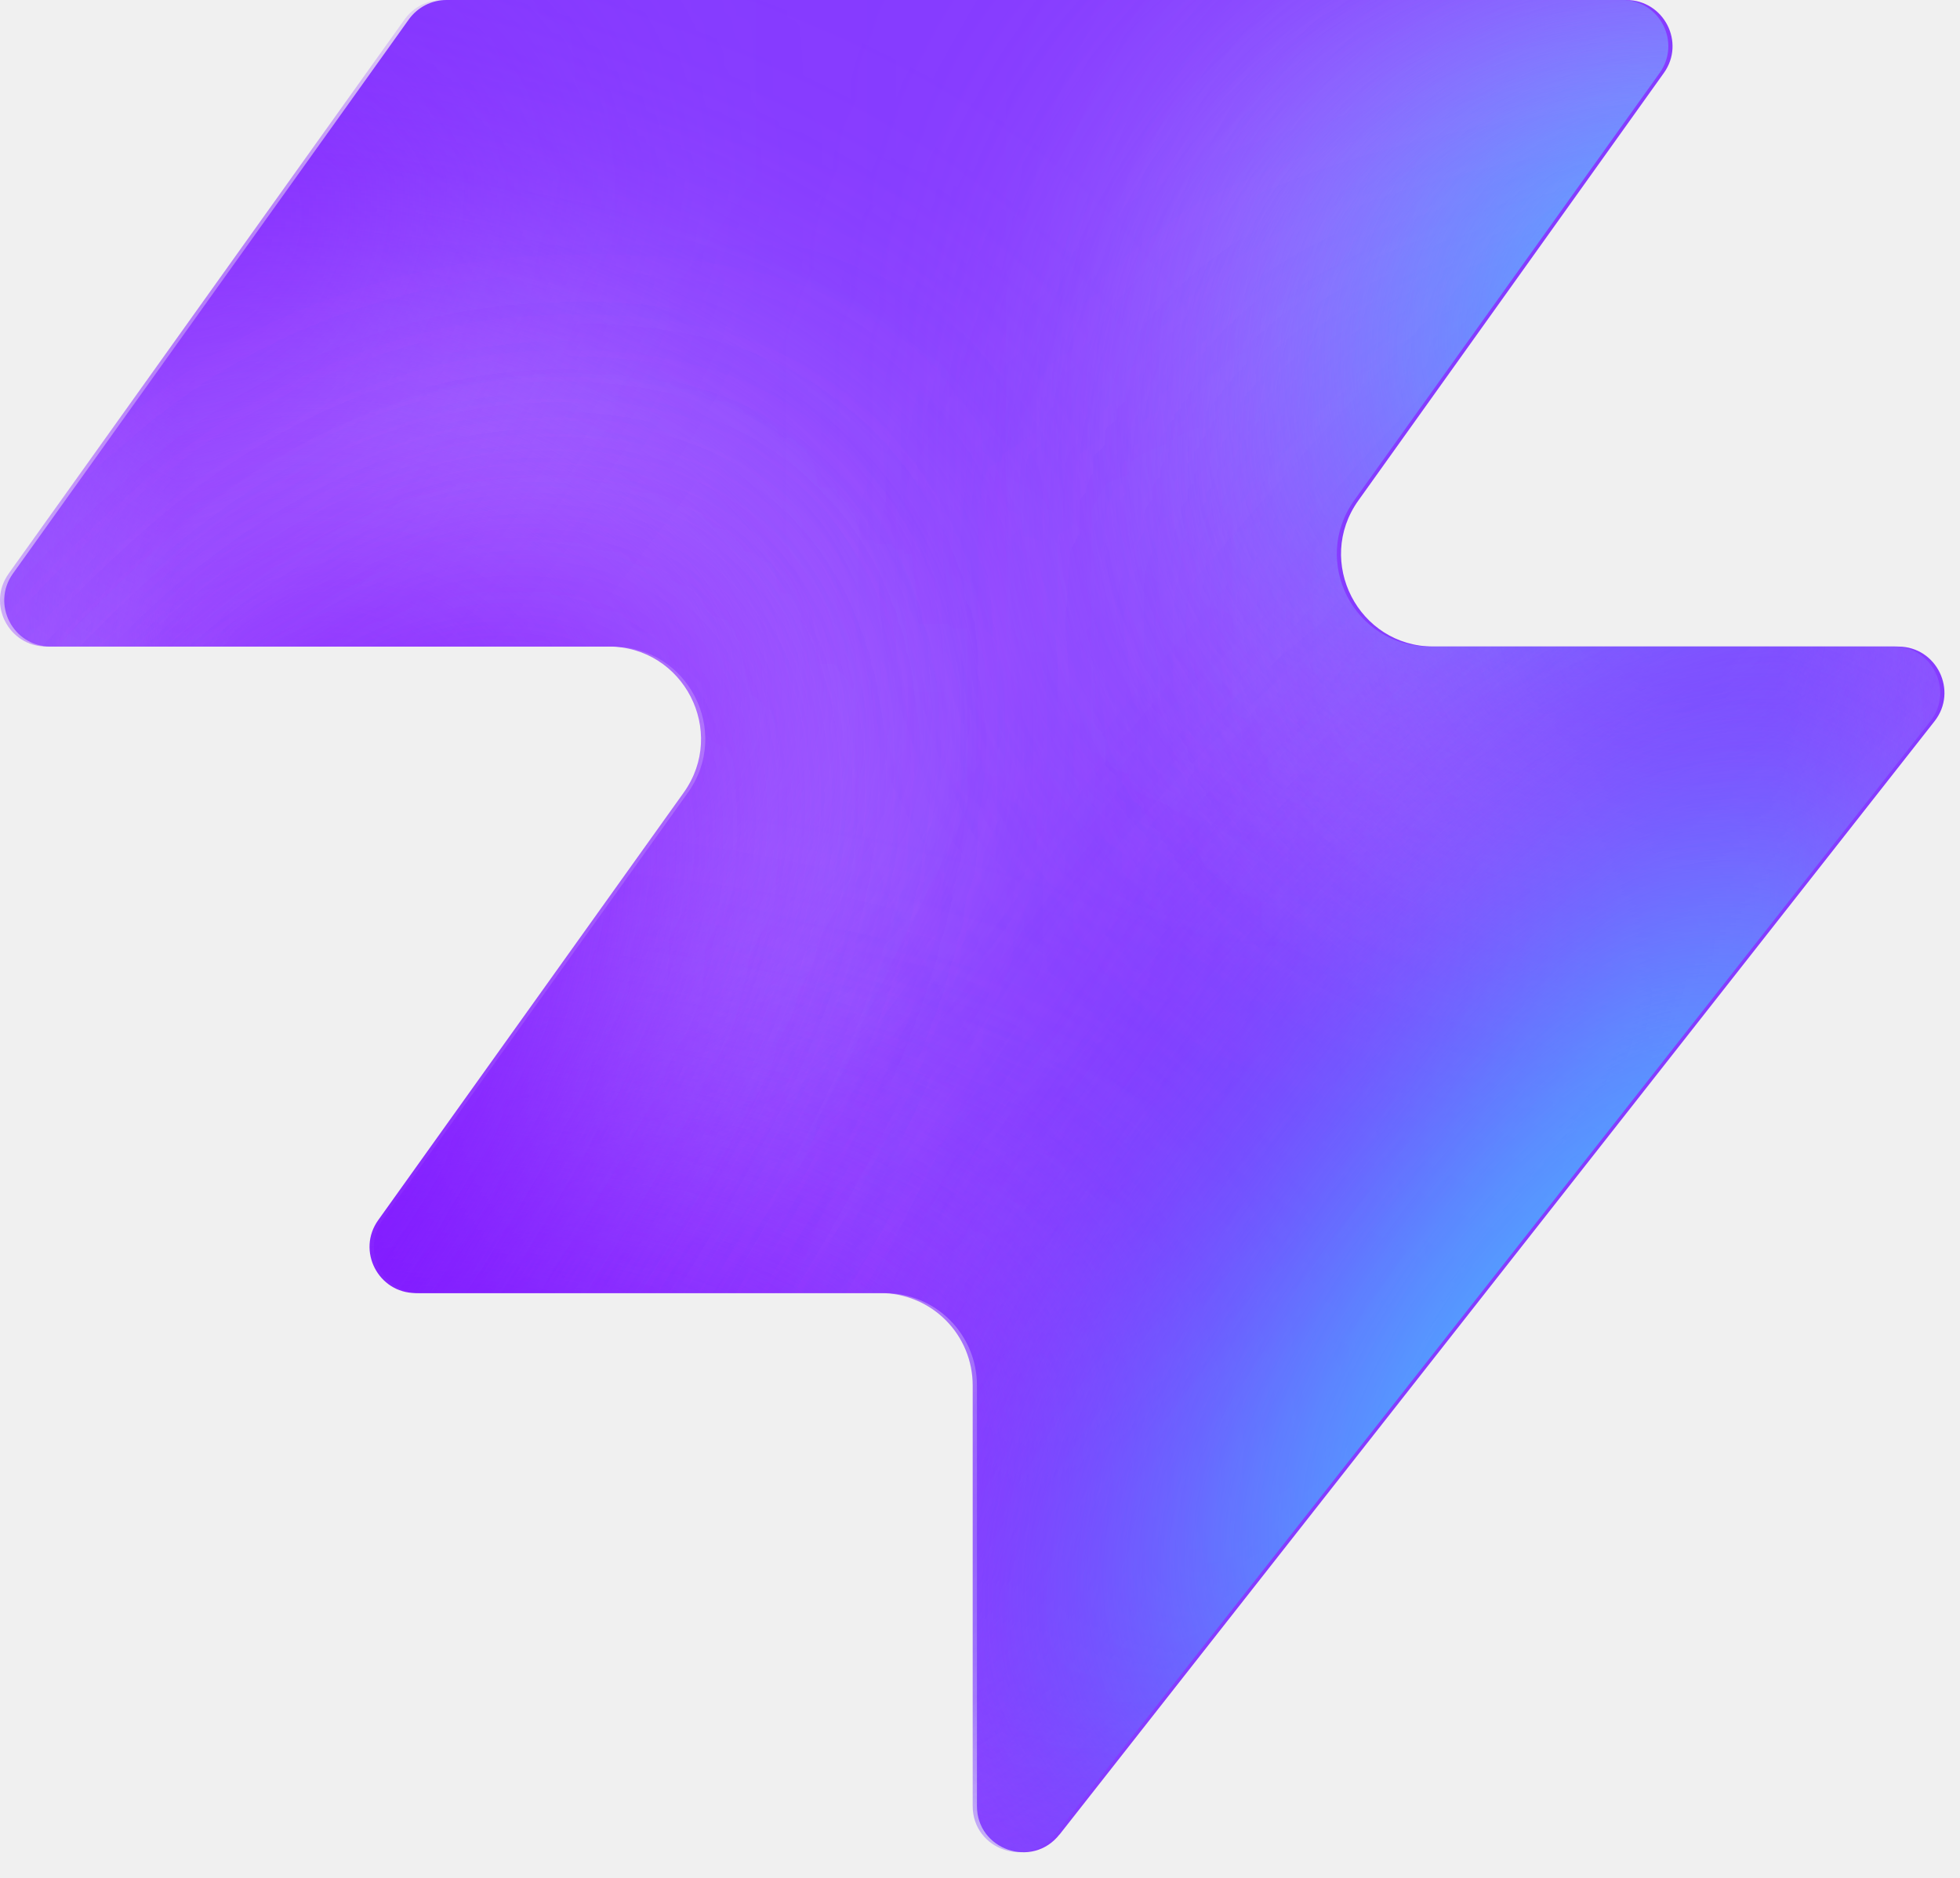
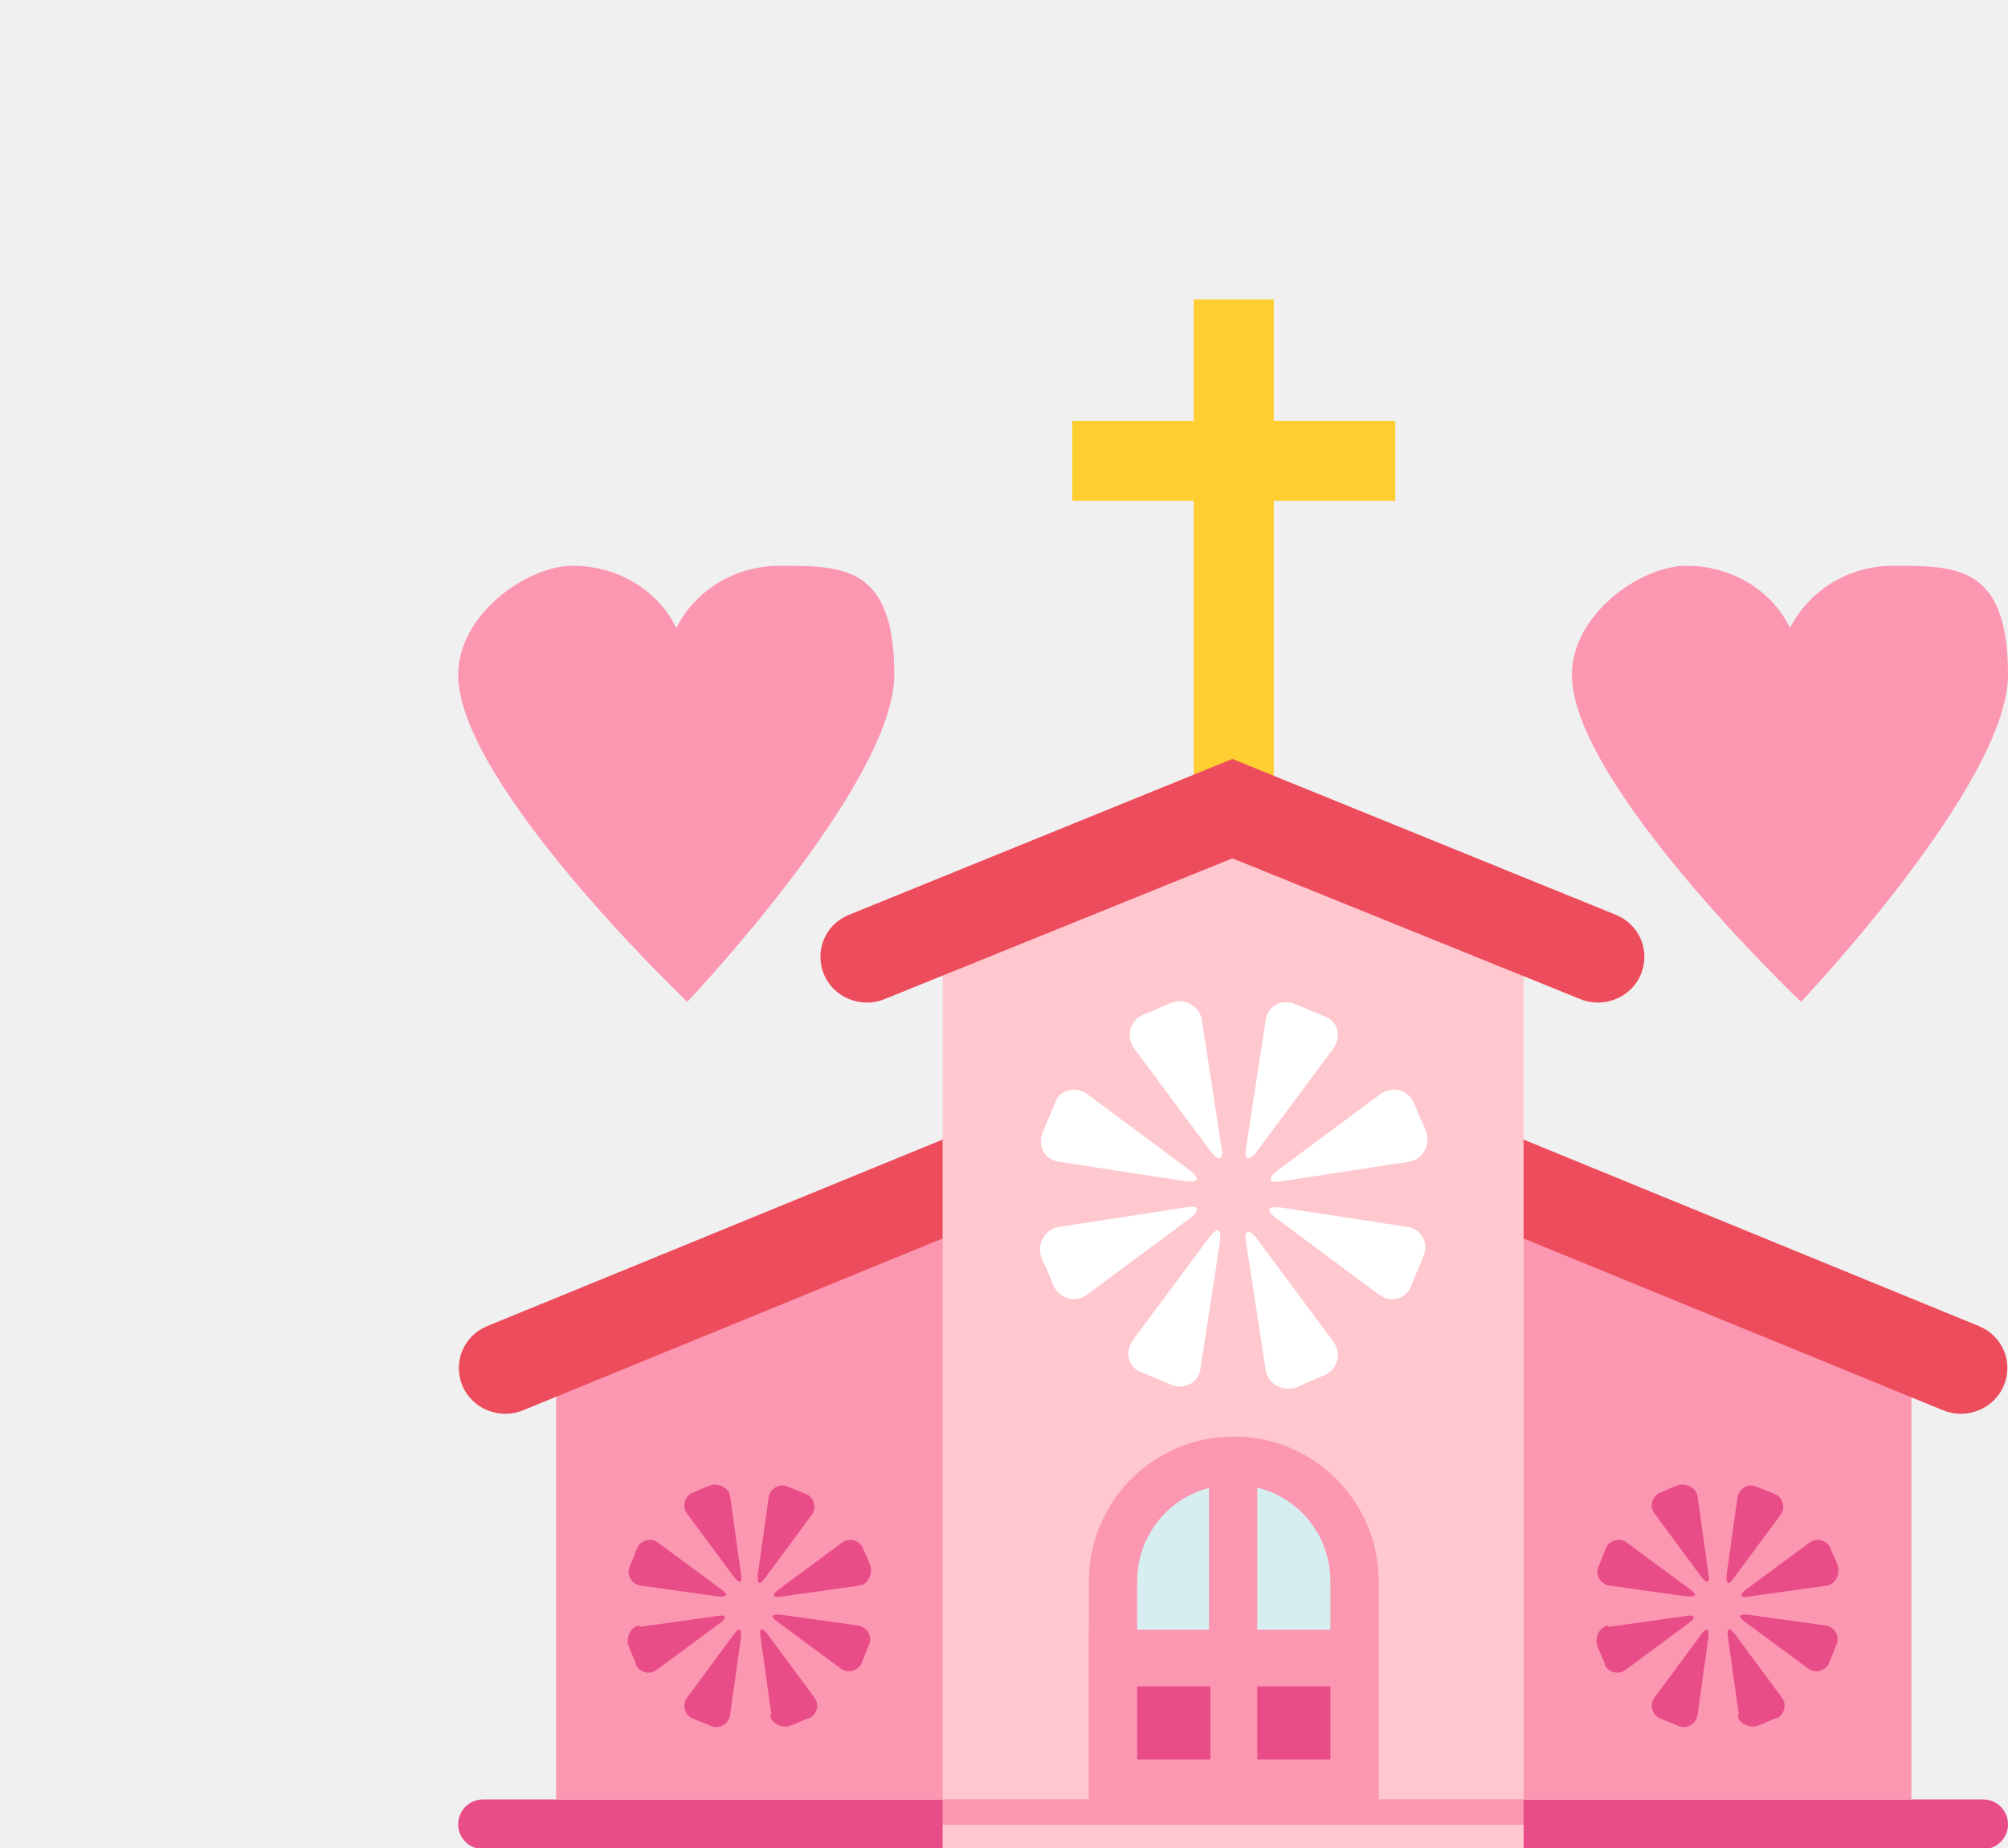
- <svg xmlns="http://www.w3.org/2000/svg" width="48" height="46" fill="none" viewBox="0 0 48 46">
-   <path fill="#863bff" d="M25.946 44.938c-.664.845-2.021.375-2.021-.698V33.937a2.26 2.26 0 0 0-2.262-2.262H10.287c-.92 0-1.456-1.04-.92-1.788l7.48-10.471c1.07-1.497 0-3.578-1.842-3.578H1.237c-.92 0-1.456-1.04-.92-1.788L10.013.474c.214-.297.556-.474.92-.474h28.894c.92 0 1.456 1.04.92 1.788l-7.48 10.471c-1.07 1.498 0 3.579 1.842 3.579h11.377c.943 0 1.473 1.088.89 1.83L25.947 44.94z" style="fill:#863bff;fill:color(display-p3 .525 .23 1);fill-opacity:1" />
-   <mask id="a" width="48" height="46" x="0" y="0" maskUnits="userSpaceOnUse" style="mask-type:alpha">
-     <path fill="#000" d="M25.842 44.938c-.664.844-2.021.375-2.021-.698V33.937a2.26 2.26 0 0 0-2.262-2.262H10.183c-.92 0-1.456-1.04-.92-1.788l7.48-10.471c1.07-1.498 0-3.579-1.842-3.579H1.133c-.92 0-1.456-1.04-.92-1.787L9.91.473c.214-.297.556-.474.92-.474h28.894c.92 0 1.456 1.04.92 1.788l-7.48 10.471c-1.07 1.498 0 3.578 1.842 3.578h11.377c.943 0 1.473 1.088.89 1.832L25.843 44.94z" style="fill:#000;fill-opacity:1" />
-   </mask>
-   <g mask="url(#a)">
-     <g filter="url(#b)">
-       <ellipse cx="5.508" cy="14.704" fill="#ede6ff" rx="5.508" ry="14.704" style="fill:#ede6ff;fill:color(display-p3 .927 .903 1);fill-opacity:1" transform="matrix(.00324 1 1 -.00324 -4.47 31.516)" />
-     </g>
-     <g filter="url(#c)">
-       <ellipse cx="10.399" cy="29.851" fill="#ede6ff" rx="10.399" ry="29.851" style="fill:#ede6ff;fill:color(display-p3 .927 .903 1);fill-opacity:1" transform="matrix(.00324 1 1 -.00324 -39.328 7.883)" />
-     </g>
-     <g filter="url(#d)">
-       <ellipse cx="5.508" cy="30.487" fill="#7e14ff" rx="5.508" ry="30.487" style="fill:#7e14ff;fill:color(display-p3 .492 .077 1);fill-opacity:1" transform="rotate(89.814 -25.913 -14.639)scale(1 -1)" />
-     </g>
-     <g filter="url(#e)">
-       <ellipse cx="5.508" cy="30.599" fill="#7e14ff" rx="5.508" ry="30.599" style="fill:#7e14ff;fill:color(display-p3 .492 .077 1);fill-opacity:1" transform="rotate(89.814 -32.644 -3.334)scale(1 -1)" />
-     </g>
-     <g filter="url(#f)">
-       <ellipse cx="5.508" cy="30.599" fill="#7e14ff" rx="5.508" ry="30.599" style="fill:#7e14ff;fill:color(display-p3 .492 .077 1);fill-opacity:1" transform="matrix(.00324 1 1 -.00324 -34.34 30.47)" />
-     </g>
-     <g filter="url(#g)">
-       <ellipse cx="14.072" cy="22.078" fill="#ede6ff" rx="14.072" ry="22.078" style="fill:#ede6ff;fill:color(display-p3 .927 .903 1);fill-opacity:1" transform="rotate(93.35 24.506 48.493)scale(-1 1)" />
-     </g>
-     <g filter="url(#h)">
-       <ellipse cx="3.47" cy="21.501" fill="#7e14ff" rx="3.47" ry="21.501" style="fill:#7e14ff;fill:color(display-p3 .492 .077 1);fill-opacity:1" transform="rotate(89.009 28.708 47.59)scale(-1 1)" />
-     </g>
-     <g filter="url(#i)">
-       <ellipse cx="3.47" cy="21.501" fill="#7e14ff" rx="3.47" ry="21.501" style="fill:#7e14ff;fill:color(display-p3 .492 .077 1);fill-opacity:1" transform="rotate(89.009 28.708 47.59)scale(-1 1)" />
-     </g>
-     <g filter="url(#j)">
-       <ellipse cx=".387" cy="8.972" fill="#7e14ff" rx="4.407" ry="29.108" style="fill:#7e14ff;fill:color(display-p3 .492 .077 1);fill-opacity:1" transform="rotate(39.51 .387 8.972)" />
-     </g>
-     <g filter="url(#k)">
-       <ellipse cx="47.523" cy="-6.092" fill="#7e14ff" rx="4.407" ry="29.108" style="fill:#7e14ff;fill:color(display-p3 .492 .077 1);fill-opacity:1" transform="rotate(37.892 47.523 -6.092)" />
-     </g>
-     <g filter="url(#l)">
-       <ellipse cx="41.412" cy="6.333" fill="#47bfff" rx="5.971" ry="9.665" style="fill:#47bfff;fill:color(display-p3 .28 .748 1);fill-opacity:1" transform="rotate(37.892 41.412 6.333)" />
-     </g>
-     <g filter="url(#m)">
-       <ellipse cx="-1.879" cy="38.332" fill="#7e14ff" rx="4.407" ry="29.108" style="fill:#7e14ff;fill:color(display-p3 .492 .077 1);fill-opacity:1" transform="rotate(37.892 -1.88 38.332)" />
-     </g>
-     <g filter="url(#n)">
-       <ellipse cx="-1.879" cy="38.332" fill="#7e14ff" rx="4.407" ry="29.108" style="fill:#7e14ff;fill:color(display-p3 .492 .077 1);fill-opacity:1" transform="rotate(37.892 -1.88 38.332)" />
-     </g>
-     <g filter="url(#o)">
-       <ellipse cx="35.651" cy="29.907" fill="#7e14ff" rx="4.407" ry="29.108" style="fill:#7e14ff;fill:color(display-p3 .492 .077 1);fill-opacity:1" transform="rotate(37.892 35.651 29.907)" />
-     </g>
-     <g filter="url(#p)">
-       <ellipse cx="38.418" cy="32.4" fill="#47bfff" rx="5.971" ry="15.297" style="fill:#47bfff;fill:color(display-p3 .28 .748 1);fill-opacity:1" transform="rotate(37.892 38.418 32.4)" />
+ <svg xmlns="http://www.w3.org/2000/svg" id="_레이어_1" data-name="레이어_1" version="1.1" viewBox="0 0 145.5 133.9">
+   <defs>
+     <style>
+       .st0 {
+         fill: none;
+       }
+ 
+       .st1 {
+         mask: url(#mask);
+       }
+ 
+       .st2 {
+         fill: #b2c159;
+       }
+ 
+       .st2, .st3 {
+         display: none;
+       }
+ 
+       .st4 {
+         fill: #fc97b2;
+       }
+ 
+       .st5 {
+         fill: #fff;
+       }
+ 
+       .st6 {
+         fill: #e84d88;
+       }
+ 
+       .st7 {
+         fill: #ffce31;
+       }
+ 
+       .st8 {
+         fill: #ed4c5c;
+       }
+ 
+       .st9 {
+         fill: #d6eef0;
+       }
+ 
+       .st10 {
+         fill: #ffc7ce;
+       }
+     </style>
+     <mask id="mask" x="0" y="0" width="116.2" height="90.7" maskUnits="userSpaceOnUse">
+       <g id="a">
+         <path d="M66.3,74.2c-.7.8-2,.4-2-.7v-10.3c0-1.2-1-2.3-2.3-2.3,0,0,0,0,0,0h-11.4c-.9,0-1.5-1-.9-1.8l7.5-10.5c1.1-1.5,0-3.6-1.8-3.6h-13.8c-.9,0-1.5-1-.9-1.8l9.7-13.6c.2-.3.6-.5.9-.5h28.9c.9,0,1.5,1,.9,1.8l-7.5,10.5c-1.1,1.5,0,3.6,1.8,3.6h11.4c.9,0,1.5,1.1.9,1.8l-21.4,27.3h0Z" />
+       </g>
+     </mask>
+   </defs>
+   <path class="st2" d="M85.3,116.4c-1.5,1.9-4.4.8-4.4-1.5v-22.6c0-2.7-2.2-5-5-5,0,0,0,0,0,0h-25c-2,0-3.2-2.3-2-3.9l16.4-23c2.3-3.3,0-7.8-4-7.8h-30.2c-2,0-3.2-2.3-2-3.9l21.3-29.8c.5-.7,1.2-1,2-1h63.4c2,0,3.2,2.3,2,3.9l-16.4,23c-2.3,3.3,0,7.9,4,7.9h25c2.1,0,3.2,2.4,2,4l-47,59.8h0Z" />
+   <g class="st1">
+     <g class="st3">
+       <ellipse class="st0" cx="50.7" cy="66.2" rx="14.7" ry="5.5" transform="translate(-.2 .2)" />
+       <ellipse class="st0" cx="31" cy="47.4" rx="29.9" ry="10.4" transform="translate(-.2 .1)" />
+       <ellipse class="st0" cx="30.5" cy="46" rx="30.5" ry="5.5" transform="translate(-.1 0)" />
+       <ellipse class="st0" cx="35.2" cy="64" rx="30.6" ry="5.5" transform="translate(-.2 .1)" />
+       <ellipse class="st0" cx="36.7" cy="65.1" rx="30.6" ry="5.5" transform="translate(-.2 .1)" />
+       <ellipse class="st0" cx="93.6" cy="40.7" rx="14.1" ry="22.1" transform="translate(47.4 131.8) rotate(-86.7)" />
+       <ellipse class="st0" cx="94.7" cy="44.2" rx="21.5" ry="3.5" transform="translate(-.8 1.6) rotate(-1)" />
+       <ellipse class="st0" cx="94.7" cy="44.2" rx="21.5" ry="3.5" transform="translate(-.8 1.6) rotate(-1)" />
+       <ellipse class="st0" cx="40.8" cy="38.2" rx="29.1" ry="4.4" transform="translate(-14.6 45.4) rotate(-50.5)" />
+       <ellipse class="st0" cx="88" cy="23.1" rx="29.1" ry="4.4" transform="translate(15.7 78.4) rotate(-52.1)" />
+       <ellipse class="st0" cx="81.9" cy="35.6" rx="9.7" ry="6" transform="translate(3.5 78.3) rotate(-52.1)" />
+       <ellipse class="st0" cx="38.6" cy="67.6" rx="29.1" ry="4.4" transform="translate(-38.4 56.5) rotate(-52.1)" />
+       <ellipse class="st0" cx="38.6" cy="67.6" rx="29.1" ry="4.4" transform="translate(-38.4 56.5) rotate(-52.1)" />
+       <ellipse class="st0" cx="76.1" cy="59.1" rx="29.1" ry="4.4" transform="translate(-17.3 82.9) rotate(-52.1)" />
+       <ellipse class="st0" cx="78.9" cy="61.6" rx="15.3" ry="6" transform="translate(-18.2 86) rotate(-52.1)" />
    </g>
  </g>
-   <defs>
-     <filter id="b" width="60.045" height="41.654" x="-19.77" y="16.149" color-interpolation-filters="sRGB" filterUnits="userSpaceOnUse">
-       <feFlood flood-opacity="0" result="BackgroundImageFix" />
-       <feBlend in="SourceGraphic" in2="BackgroundImageFix" result="shape" />
-       <feGaussianBlur result="effect1_foregroundBlur_2002_17158" stdDeviation="7.659" />
-     </filter>
-     <filter id="c" width="90.34" height="51.437" x="-54.613" y="-7.533" color-interpolation-filters="sRGB" filterUnits="userSpaceOnUse">
-       <feFlood flood-opacity="0" result="BackgroundImageFix" />
-       <feBlend in="SourceGraphic" in2="BackgroundImageFix" result="shape" />
-       <feGaussianBlur result="effect1_foregroundBlur_2002_17158" stdDeviation="7.659" />
-     </filter>
-     <filter id="d" width="79.355" height="29.4" x="-49.64" y="2.03" color-interpolation-filters="sRGB" filterUnits="userSpaceOnUse">
-       <feFlood flood-opacity="0" result="BackgroundImageFix" />
-       <feBlend in="SourceGraphic" in2="BackgroundImageFix" result="shape" />
-       <feGaussianBlur result="effect1_foregroundBlur_2002_17158" stdDeviation="4.596" />
-     </filter>
-     <filter id="e" width="79.579" height="29.4" x="-45.045" y="20.029" color-interpolation-filters="sRGB" filterUnits="userSpaceOnUse">
-       <feFlood flood-opacity="0" result="BackgroundImageFix" />
-       <feBlend in="SourceGraphic" in2="BackgroundImageFix" result="shape" />
-       <feGaussianBlur result="effect1_foregroundBlur_2002_17158" stdDeviation="4.596" />
-     </filter>
-     <filter id="f" width="79.579" height="29.4" x="-43.513" y="21.178" color-interpolation-filters="sRGB" filterUnits="userSpaceOnUse">
-       <feFlood flood-opacity="0" result="BackgroundImageFix" />
-       <feBlend in="SourceGraphic" in2="BackgroundImageFix" result="shape" />
-       <feGaussianBlur result="effect1_foregroundBlur_2002_17158" stdDeviation="4.596" />
-     </filter>
-     <filter id="g" width="74.749" height="58.852" x="15.756" y="-17.901" color-interpolation-filters="sRGB" filterUnits="userSpaceOnUse">
-       <feFlood flood-opacity="0" result="BackgroundImageFix" />
-       <feBlend in="SourceGraphic" in2="BackgroundImageFix" result="shape" />
-       <feGaussianBlur result="effect1_foregroundBlur_2002_17158" stdDeviation="7.659" />
-     </filter>
-     <filter id="h" width="61.377" height="25.362" x="23.548" y="2.284" color-interpolation-filters="sRGB" filterUnits="userSpaceOnUse">
-       <feFlood flood-opacity="0" result="BackgroundImageFix" />
-       <feBlend in="SourceGraphic" in2="BackgroundImageFix" result="shape" />
-       <feGaussianBlur result="effect1_foregroundBlur_2002_17158" stdDeviation="4.596" />
-     </filter>
-     <filter id="i" width="61.377" height="25.362" x="23.548" y="2.284" color-interpolation-filters="sRGB" filterUnits="userSpaceOnUse">
-       <feFlood flood-opacity="0" result="BackgroundImageFix" />
-       <feBlend in="SourceGraphic" in2="BackgroundImageFix" result="shape" />
-       <feGaussianBlur result="effect1_foregroundBlur_2002_17158" stdDeviation="4.596" />
-     </filter>
-     <filter id="j" width="56.045" height="63.649" x="-27.636" y="-22.853" color-interpolation-filters="sRGB" filterUnits="userSpaceOnUse">
-       <feFlood flood-opacity="0" result="BackgroundImageFix" />
-       <feBlend in="SourceGraphic" in2="BackgroundImageFix" result="shape" />
-       <feGaussianBlur result="effect1_foregroundBlur_2002_17158" stdDeviation="4.596" />
-     </filter>
-     <filter id="k" width="54.814" height="64.646" x="20.116" y="-38.415" color-interpolation-filters="sRGB" filterUnits="userSpaceOnUse">
-       <feFlood flood-opacity="0" result="BackgroundImageFix" />
-       <feBlend in="SourceGraphic" in2="BackgroundImageFix" result="shape" />
-       <feGaussianBlur result="effect1_foregroundBlur_2002_17158" stdDeviation="4.596" />
-     </filter>
-     <filter id="l" width="33.541" height="35.313" x="24.641" y="-11.323" color-interpolation-filters="sRGB" filterUnits="userSpaceOnUse">
-       <feFlood flood-opacity="0" result="BackgroundImageFix" />
-       <feBlend in="SourceGraphic" in2="BackgroundImageFix" result="shape" />
-       <feGaussianBlur result="effect1_foregroundBlur_2002_17158" stdDeviation="4.596" />
-     </filter>
-     <filter id="m" width="54.814" height="64.646" x="-29.286" y="6.009" color-interpolation-filters="sRGB" filterUnits="userSpaceOnUse">
-       <feFlood flood-opacity="0" result="BackgroundImageFix" />
-       <feBlend in="SourceGraphic" in2="BackgroundImageFix" result="shape" />
-       <feGaussianBlur result="effect1_foregroundBlur_2002_17158" stdDeviation="4.596" />
-     </filter>
-     <filter id="n" width="54.814" height="64.646" x="-29.286" y="6.009" color-interpolation-filters="sRGB" filterUnits="userSpaceOnUse">
-       <feFlood flood-opacity="0" result="BackgroundImageFix" />
-       <feBlend in="SourceGraphic" in2="BackgroundImageFix" result="shape" />
-       <feGaussianBlur result="effect1_foregroundBlur_2002_17158" stdDeviation="4.596" />
-     </filter>
-     <filter id="o" width="54.814" height="64.646" x="8.244" y="-2.416" color-interpolation-filters="sRGB" filterUnits="userSpaceOnUse">
-       <feFlood flood-opacity="0" result="BackgroundImageFix" />
-       <feBlend in="SourceGraphic" in2="BackgroundImageFix" result="shape" />
-       <feGaussianBlur result="effect1_foregroundBlur_2002_17158" stdDeviation="4.596" />
-     </filter>
-     <filter id="p" width="39.409" height="43.623" x="18.713" y="10.588" color-interpolation-filters="sRGB" filterUnits="userSpaceOnUse">
-       <feFlood flood-opacity="0" result="BackgroundImageFix" />
-       <feBlend in="SourceGraphic" in2="BackgroundImageFix" result="shape" />
-       <feGaussianBlur result="effect1_foregroundBlur_2002_17158" stdDeviation="4.596" />
-     </filter>
-   </defs>
+   <g>
+     <path class="st6" d="M143.7,130.4H35c-1,0-1.8.8-1.8,1.8s.8,1.8,1.8,1.8h108.7c1,0,1.8-.8,1.8-1.8s-.8-1.8-1.8-1.8Z" />
+     <polygon class="st4" points="138.5 130.4 40.3 130.4 40.3 98.8 89.4 77.8 138.5 98.8 138.5 130.4" />
+     <path class="st8" d="M70.7,81.6l-35.4,14.5c-1.7.7-2.5,2.6-1.8,4.3.7,1.7,2.7,2.5,4.4,1.8l35.4-14.5c1.7-.7,2.5-2.6,1.8-4.3-.7-1.7-2.7-2.5-4.4-1.8Z" />
+     <path class="st8" d="M108,81.6l35.4,14.5c1.7.7,2.5,2.6,1.8,4.3-.7,1.7-2.7,2.5-4.4,1.8l-35.4-14.5c-1.7-.7-2.5-2.6-1.8-4.3.7-1.7,2.7-2.5,4.4-1.8Z" />
+     <polygon class="st10" points="110.4 130.4 68.3 130.4 68.3 67.3 89.4 58.5 110.4 67.3 110.4 130.4" />
+     <polygon class="st7" points="101.1 30.5 92.3 30.5 92.3 21.7 86.5 21.7 86.5 30.5 77.7 30.5 77.7 36.3 86.5 36.3 86.5 56.8 92.3 56.8 92.3 36.3 101.1 36.3 101.1 30.5" />
+     <rect class="st10" x="68.3" y="132.2" width="42.1" height="1.8" />
+     <rect class="st4" x="68.3" y="130.4" width="42.1" height="1.8" />
+     <path class="st8" d="M117.1,66.3l-27.8-11.3-27.8,11.3c-1.7.7-2.5,2.6-1.8,4.3.7,1.7,2.7,2.5,4.4,1.8l25.2-10.2,25.2,10.2c1.7.7,3.7-.1,4.4-1.8.7-1.7-.1-3.6-1.8-4.3Z" />
+     <path class="st5" d="M87.1,74c-.1-1-1.1-1.6-2-1.4,0,0-.2,0-1.2.5-1,.4-1.2.5-1.2.5-.9.5-1.1,1.6-.5,2.4l5.5,7.4c.6.8,1,.7.8-.3l-1.4-9.1Z" />
+     <path class="st5" d="M78.8,79.3c-.8-.6-1.9-.4-2.3.5l-1,2.4c-.3,1,.3,1.9,1.3,2l9.1,1.4c1,.1,1.1-.2.3-.8l-7.4-5.5Z" />
+     <path class="st5" d="M76.8,88.9c-1,.1-1.6,1.1-1.4,2,0,0,0,.2.5,1.2.4,1,.5,1.2.5,1.2.5.9,1.6,1.1,2.4.5l7.4-5.5c.8-.6.7-1-.3-.8l-9.1,1.4Z" />
+     <path class="st5" d="M82.1,97.1c-.6.8-.4,1.9.5,2.3l2.4,1c1,.3,1.9-.3,2-1.3l1.4-9.1c.1-1-.2-1.1-.8-.3l-5.5,7.4Z" />
+     <path class="st5" d="M91.7,99.2c.1,1,1.1,1.6,2,1.4,0,0,.2,0,1.2-.5,1-.4,1.2-.5,1.2-.5.9-.5,1.1-1.6.5-2.4l-5.5-7.4c-.6-.8-1-.7-.8.3l1.4,9.1Z" />
+     <path class="st5" d="M99.9,93.8c.8.6,1.9.4,2.3-.5l1-2.4c.3-1-.3-1.9-1.3-2l-9.1-1.4c-1-.1-1.1.2-.3.8l7.4,5.5Z" />
+     <path class="st5" d="M102,84.2c1-.1,1.6-1.1,1.4-2,0,0,0-.2-.5-1.2-.4-1-.5-1.2-.5-1.2-.5-.9-1.6-1.1-2.4-.5l-7.4,5.5c-.8.6-.7,1,.3.8l9.1-1.4Z" />
+     <path class="st5" d="M96.6,76c.6-.8.4-1.9-.5-2.3l-2.4-1c-1-.3-1.9.3-2,1.3l-1.4,9.1c-.2,1,.2,1.1.8.3l5.5-7.4Z" />
+     <path class="st4" d="M89.4,104.1c-5.8,0-10.5,4.7-10.5,10.5v15.8h21v-15.8c0-5.8-4.7-10.5-10.5-10.5Z" />
+     <path class="st9" d="M82.4,119.9h14v-5.3c0-3.9-3.1-7-7-7s-7,3.1-7,7v5.3Z" />
+     <path class="st6" d="M52.9,108.5c0-.6-.7-1-1.3-.9,0,0-.1,0-.8.3-.6.3-.7.3-.7.3-.5.3-.7,1-.3,1.5l3.4,4.6c.4.5.6.4.5-.2l-.8-5.7Z" />
+     <path class="st6" d="M47.7,111.8c-.5-.4-1.2-.2-1.5.3l-.6,1.5c-.2.6.2,1.2.8,1.3l5.7.8c.6,0,.7-.1.2-.5l-4.6-3.4Z" />
+     <path class="st6" d="M46.4,117.8c-.6,0-1,.7-.9,1.3,0,0,0,.1.3.8.3.6.3.8.3.8.3.5,1,.7,1.5.3l4.6-3.4c.5-.4.4-.6-.2-.5l-5.7.8Z" />
+     <path class="st6" d="M49.8,123c-.4.5-.2,1.2.3,1.5l1.5.6c.6.2,1.2-.2,1.3-.8l.8-5.7c0-.6-.1-.7-.5-.2l-3.4,4.6Z" />
+     <path class="st6" d="M55.8,124.2c0,.6.7,1,1.3.9,0,0,.1,0,.8-.3.6-.3.8-.3.8-.3.5-.3.7-1,.3-1.5l-3.4-4.6c-.4-.5-.6-.4-.5.2l.8,5.7Z" />
+     <path class="st6" d="M60.9,120.9c.5.4,1.2.2,1.5-.3l.6-1.5c.2-.6-.2-1.2-.8-1.3l-5.7-.8c-.6,0-.7.1-.2.5l4.6,3.4Z" />
+     <path class="st6" d="M62.2,114.9c.6,0,1-.7.9-1.3,0,0,0-.1-.3-.8-.3-.6-.3-.7-.3-.7-.3-.5-1-.7-1.5-.3l-4.6,3.4c-.5.4-.4.6.2.5l5.7-.8Z" />
+     <path class="st6" d="M58.8,109.8c.4-.5.2-1.2-.3-1.5l-1.5-.6c-.6-.2-1.2.2-1.3.8l-.8,5.7c0,.6.1.7.5.2l3.4-4.6Z" />
+     <path class="st6" d="M123,108.5c0-.6-.7-1-1.3-.9,0,0-.1,0-.8.3-.6.3-.7.3-.7.3-.5.3-.7,1-.3,1.5l3.4,4.6c.4.5.6.4.5-.2l-.8-5.7Z" />
+     <path class="st6" d="M117.9,111.8c-.5-.4-1.2-.2-1.5.3l-.6,1.5c-.2.6.2,1.2.8,1.3l5.7.8c.6,0,.7-.1.2-.5l-4.6-3.4Z" />
+     <path class="st6" d="M116.6,117.8c-.6,0-1,.7-.9,1.3,0,0,0,.1.3.8.3.6.3.8.3.8.3.5,1,.7,1.5.3l4.6-3.4c.5-.4.4-.6-.2-.5l-5.7.8Z" />
+     <path class="st6" d="M119.9,123c-.4.5-.2,1.2.3,1.5l1.5.6c.6.2,1.2-.2,1.3-.8l.8-5.7c0-.6-.1-.7-.5-.2l-3.4,4.6Z" />
+     <path class="st6" d="M125.9,124.2c0,.6.7,1,1.3.9,0,0,.1,0,.8-.3.6-.3.8-.3.8-.3.5-.3.7-1,.3-1.5l-3.4-4.6c-.4-.5-.6-.4-.5.2l.8,5.7Z" />
+     <path class="st6" d="M131,120.9c.5.4,1.2.2,1.5-.3l.6-1.5c.2-.6-.2-1.2-.8-1.3l-5.7-.8c-.6,0-.7.1-.2.5l4.6,3.4Z" />
+     <path class="st6" d="M132.3,114.9c.6,0,1-.7.9-1.3,0,0,0-.1-.3-.8-.3-.6-.3-.7-.3-.7-.3-.5-1-.7-1.5-.3l-4.6,3.4c-.5.4-.4.6.2.5l5.7-.8Z" />
+     <path class="st6" d="M129,109.8c.4-.5.2-1.2-.3-1.5l-1.5-.6c-.6-.2-1.2.2-1.3.8l-.8,5.7c0,.6.1.7.5.2l3.4-4.6Z" />
+     <rect class="st4" x="87.6" y="105.9" width="3.5" height="24.5" />
+     <rect class="st4" x="78.9" y="118.1" width="21" height="12.3" />
+     <rect class="st6" x="82.4" y="122.2" width="5.3" height="5.3" />
+     <rect class="st6" x="91.1" y="122.2" width="5.3" height="5.3" />
+     <path class="st4" d="M137.2,41c-3.3,0-6.1,1.8-7.5,4.5-1.3-2.7-4.2-4.5-7.5-4.5s-8.3,3.5-8.3,7.9c0,7.9,16.6,23.7,16.6,23.7,0,0,15-15.8,15-23.7s-3.7-7.9-8.3-7.9Z" />
+     <path class="st4" d="M56.5,41c-3.3,0-6.1,1.8-7.5,4.5-1.3-2.7-4.2-4.5-7.5-4.5s-8.3,3.5-8.3,7.9c0,7.9,16.6,23.7,16.6,23.7,0,0,15-15.8,15-23.7s-3.7-7.9-8.3-7.9Z" />
+   </g>
</svg>
